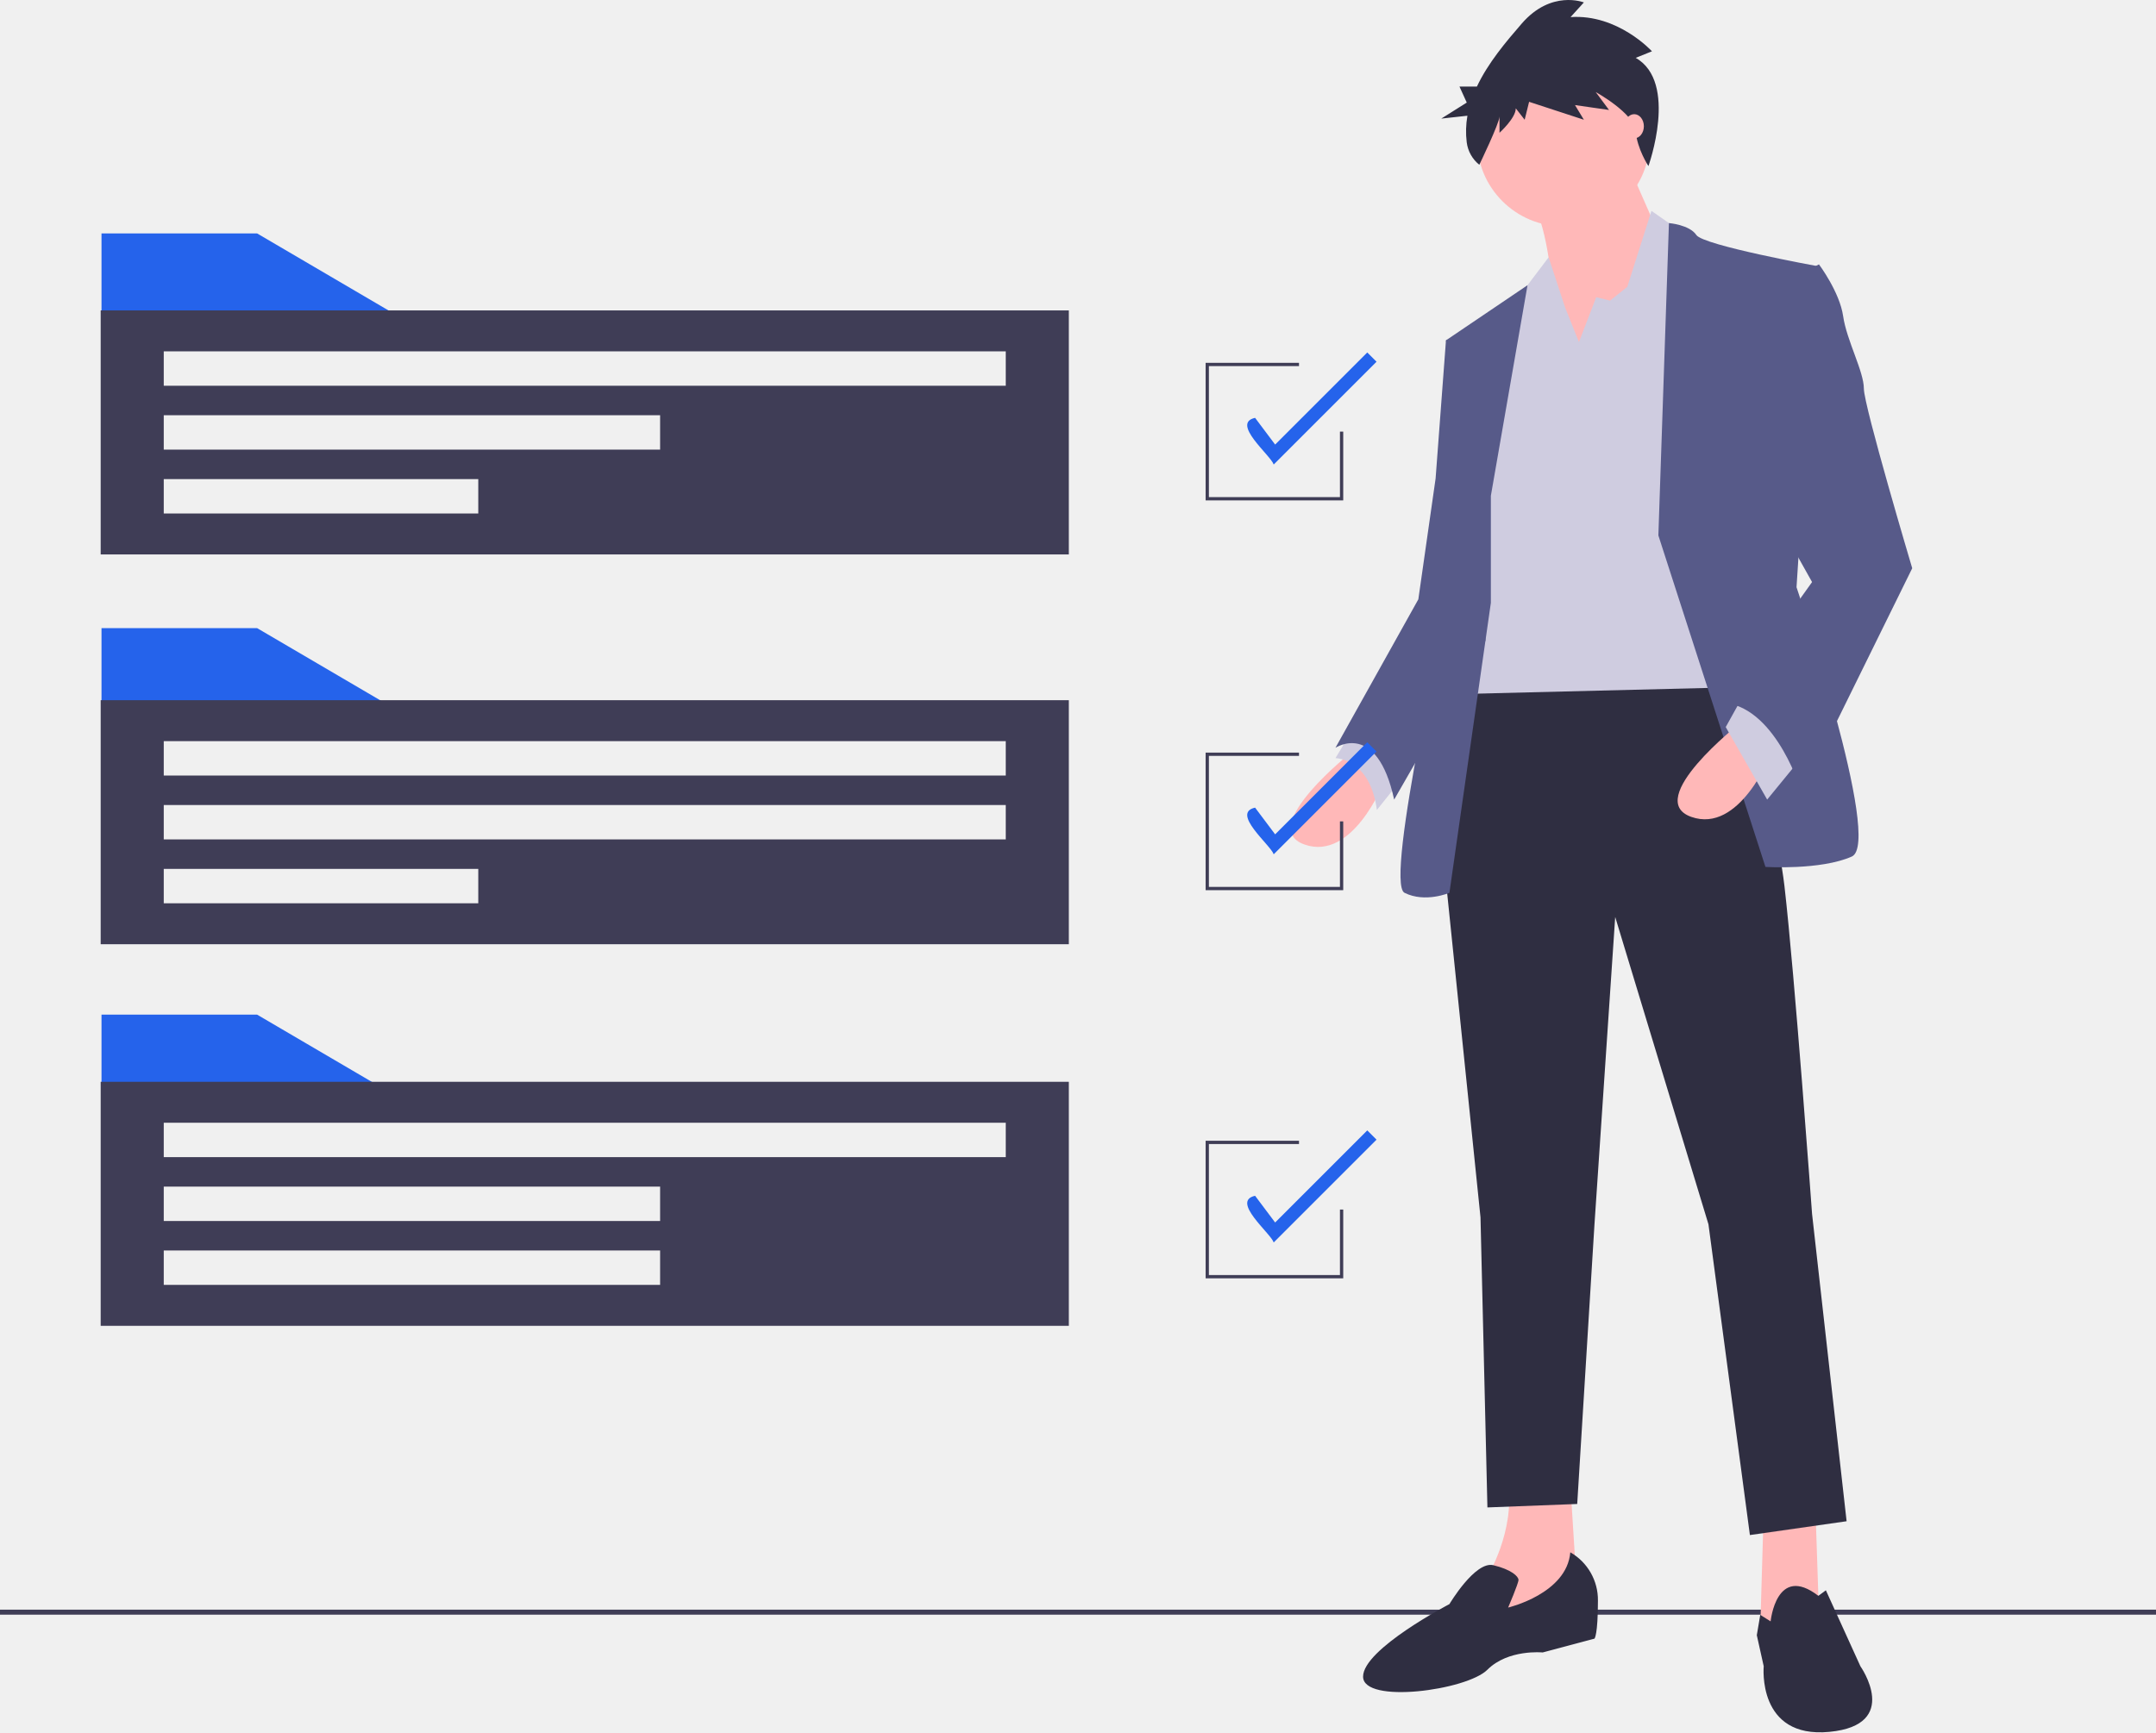
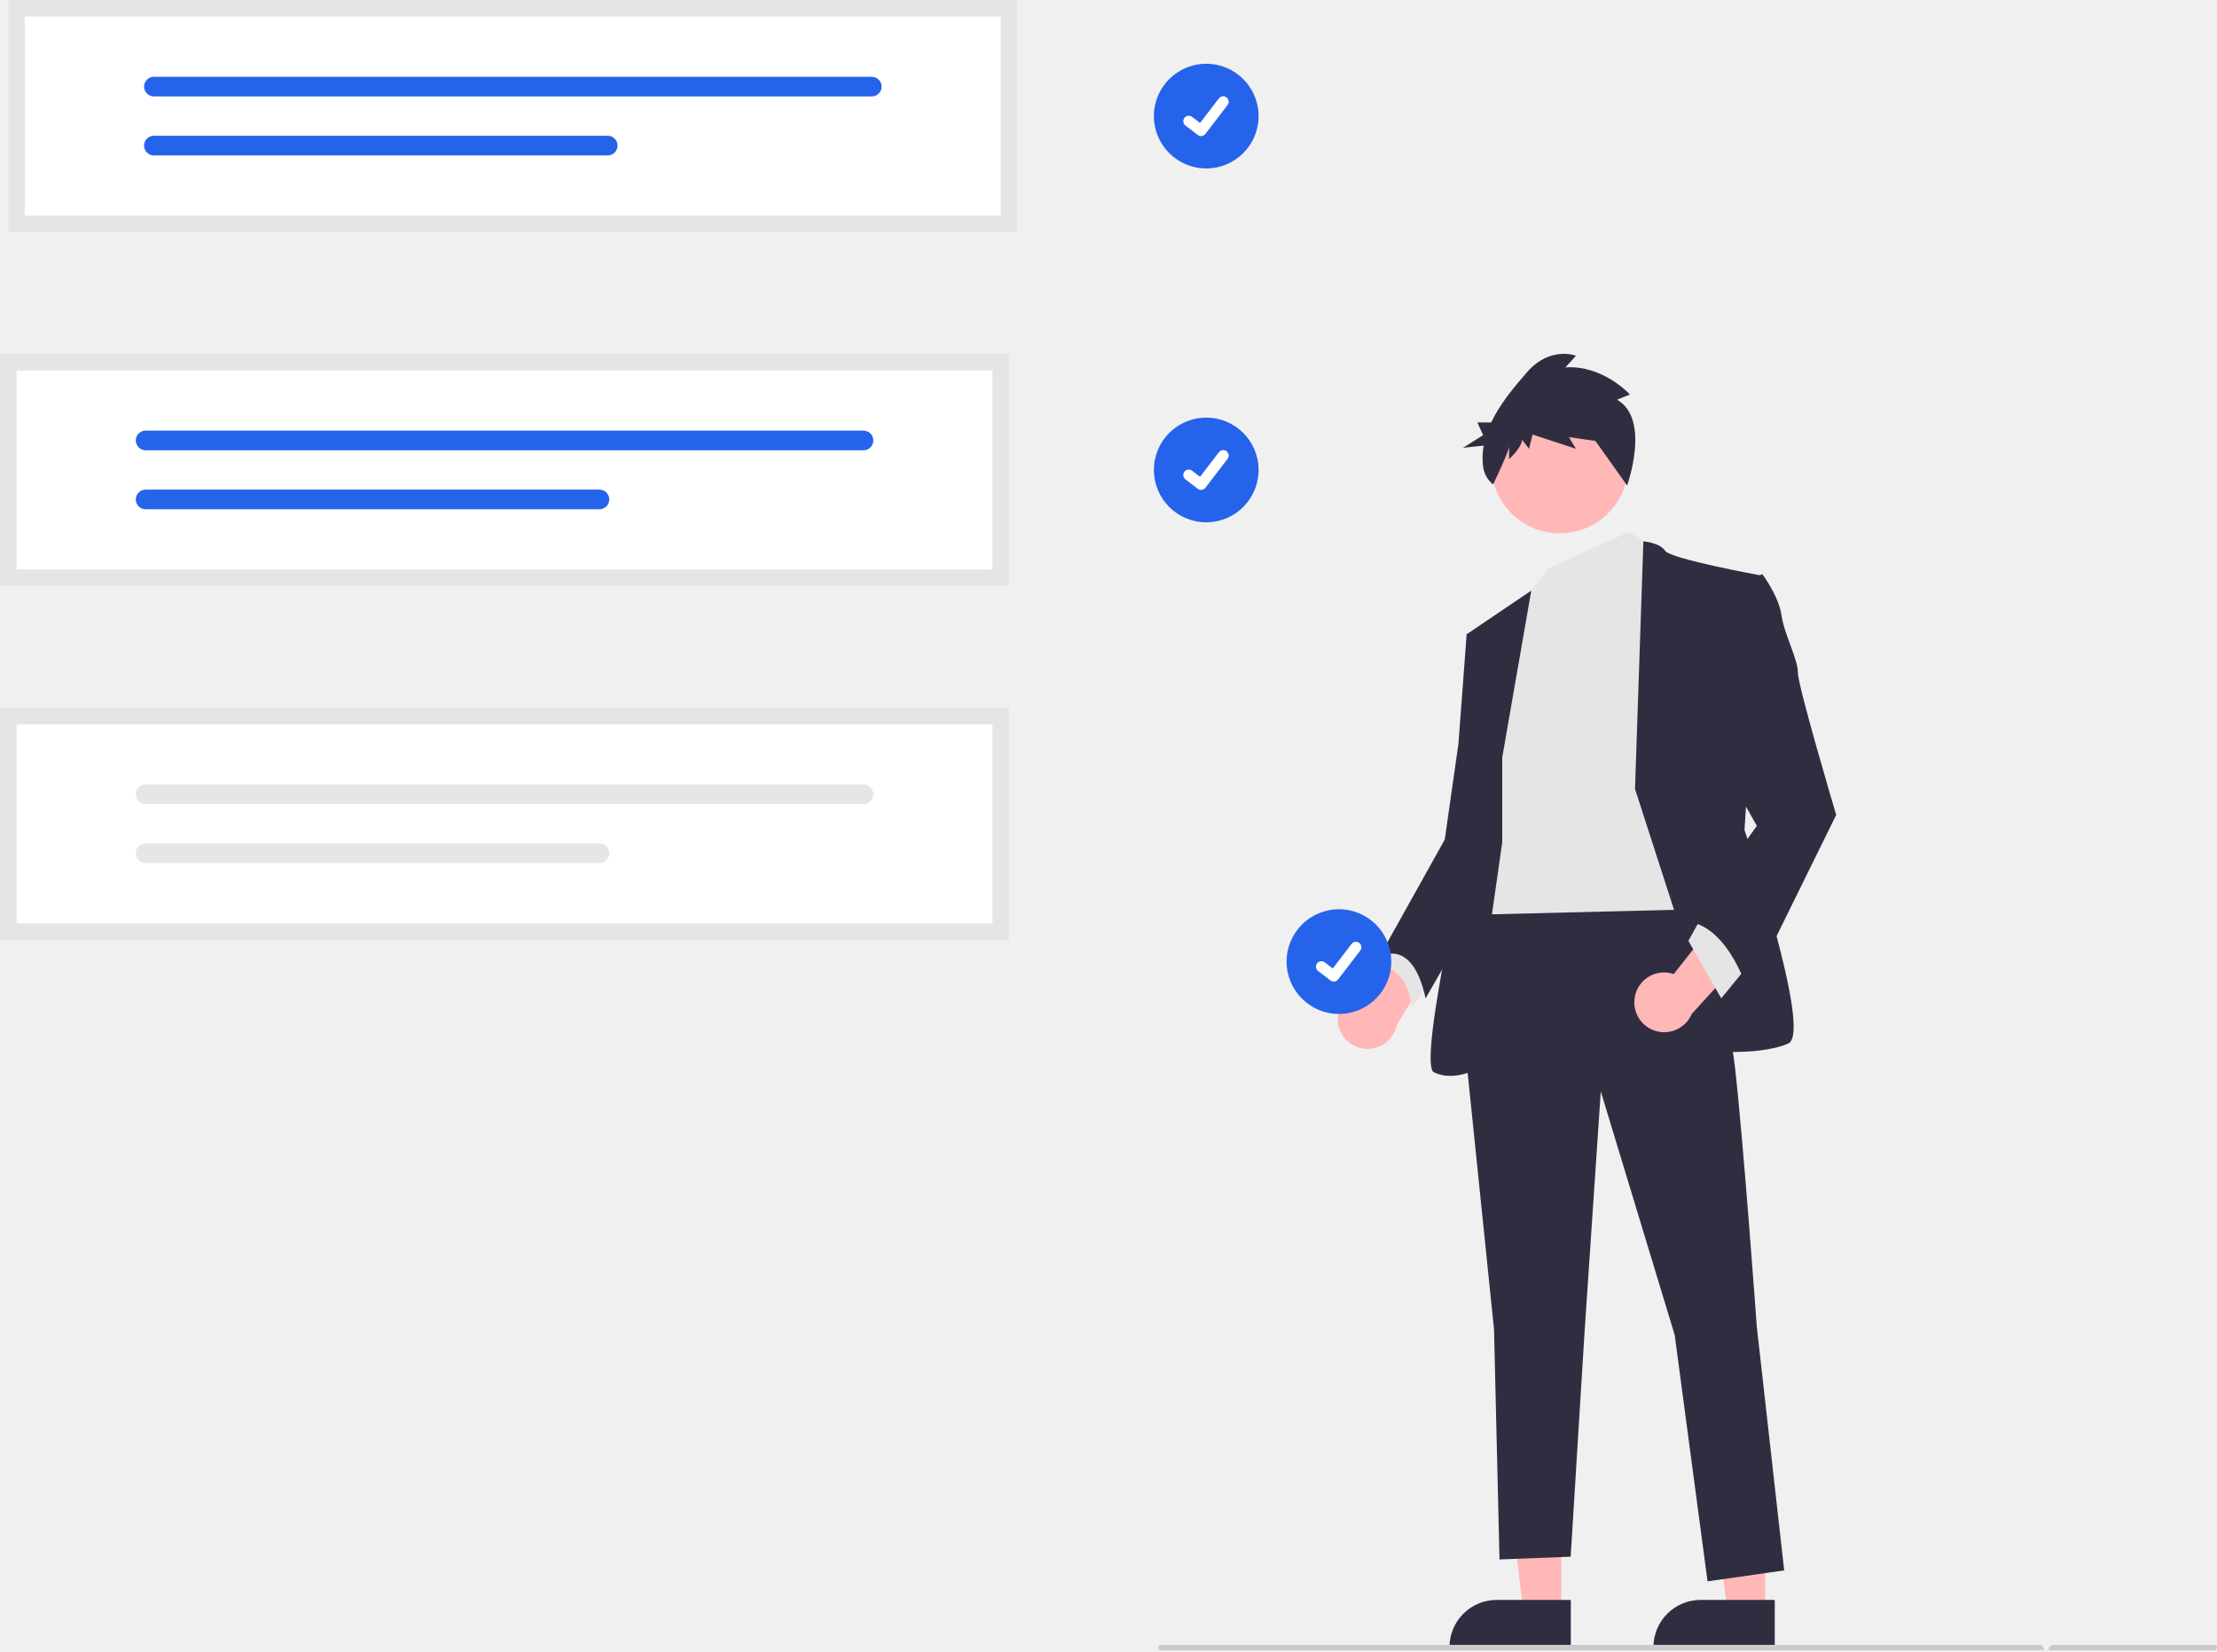
- <svg xmlns="http://www.w3.org/2000/svg" id="b3347a10-18dd-4c71-91c3-38a98340ba03" data-name="Layer 1" width="963.51" height="774.364" viewBox="0 0 963.51 774.364">
-   <rect y="719.526" width="963.51" height="2.241" fill="#3f3d56" />
-   <path d="M722.77,398.628s-43.217,33.956-21.609,41.674,35.5-27.783,35.5-27.783Z" transform="translate(-118.2452 -62.8178)" fill="#ffb8b8" />
-   <path d="M724.313,386.28l-9.261,15.435s15.435,0,18.522,23.152l12.348-15.435Z" transform="translate(-118.2452 -62.8178)" fill="#cfcce0" />
-   <polygon points="811.35 675.375 812.894 721.679 794.372 732.483 786.655 727.853 788.198 675.375 811.35 675.375" fill="#ffb8b8" />
-   <path d="M820.009,725.845l3.087,49.391-43.217,18.522,3.087-26.239s12.348-20.065,9.261-41.674Z" transform="translate(-118.2452 -62.8178)" fill="#ffb8b8" />
-   <path d="M886.378,353.868s24.696,64.826,29.326,104.956,12.348,146.63,12.348,146.63L943.487,742.823l-43.217,6.174L881.748,610.084,840.074,472.715l-9.261,137.369-7.717,125.021-40.13,1.543-3.087-129.652L762.9,441.846l9.261-78.717Z" transform="translate(-118.2452 -62.8178)" fill="#2f2e41" />
-   <path d="M909.53,787.584s2.532-25.923,21.331-11.418l3.365-2.473,15.435,33.956s18.522,26.239-13.891,29.326-29.326-29.326-29.326-29.326l-3.087-13.891,1.543-9.097Z" transform="translate(-118.2452 -62.8178)" fill="#2f2e41" />
-   <path d="M820.009,756.714a24.521,24.521,0,0,1,12.348,21.609c0,15.435-1.543,16.978-1.543,16.978L807.661,801.475s-15.435-1.543-24.696,7.717-55.565,15.435-55.565,3.087,38.587-32.413,38.587-32.413,11.459-19.352,19.621-17.393,11.249,5.046,11.249,6.589-4.63,12.348-4.63,12.348S818.465,775.236,820.009,756.714Z" transform="translate(-118.2452 -62.8178)" fill="#2f2e41" />
-   <circle cx="698.677" cy="62.616" r="38.587" fill="#ffb8b8" />
-   <path d="M845.476,135.466l16.978,38.587-46.304,66.369s-3.087-72.543-12.348-84.891S845.476,135.466,845.476,135.466Z" transform="translate(-118.2452 -62.8178)" fill="#ffb8b8" />
-   <polygon points="705.622 152.909 713.34 132.844 719.513 134.387 727.231 128.213 738.035 94.257 753.47 105.061 773.535 307.256 648.514 310.343 665.492 169.887 680.927 129.757 692.068 115.028 699.448 137.474 705.622 152.909" fill="#cfcce0" />
-   <path d="M859.367,302.161l4.723-139.62s9.168.707,12.255,5.337,54.022,13.891,54.022,13.891l-9.261,143.543s38.587,114.217,24.696,120.391-38.587,4.63-38.587,4.63Z" transform="translate(-118.2452 -62.8178)" fill="#575a89" />
-   <path d="M784.509,284.411l16.374-94.098-36.439,24.642,9.261,67.913-7.717,46.304S736.661,457.28,745.922,461.911s20.065,0,20.065,0l18.522-129.652Z" transform="translate(-118.2452 -62.8178)" fill="#575a89" />
-   <path d="M775.248,211.868l-10.804,3.087-4.63,61.739-7.717,54.022L715.053,397.085s18.522-12.348,26.239,23.152l40.796-71.026Z" transform="translate(-118.2452 -62.8178)" fill="#575a89" />
-   <path d="M895.639,386.28s-43.217,33.956-21.609,41.674,35.5-27.783,35.5-27.783Z" transform="translate(-118.2452 -62.8178)" fill="#ffb8b8" />
-   <polygon points="803.633 340.441 789.742 357.419 771.22 325.006 778.937 311.115 803.633 340.441" fill="#cfcce0" />
-   <path d="M918.791,187.172l12.348-6.174s9.261,12.348,10.804,23.152,9.261,24.696,9.261,32.413,21.609,80.261,21.609,80.261L923.422,417.15s-10.804-37.043-33.956-40.13L928.052,322.998,906.443,284.411Z" transform="translate(-118.2452 -62.8178)" fill="#575a89" />
-   <path d="M849.225,88.668l7.276-2.913S841.287,69.005,820.119,70.462l5.954-6.554s-14.553-5.826-27.783,9.467c-6.955,8.039-15.001,17.489-20.018,28.135h-7.793l3.252,7.161L762.349,115.832l11.684-1.286a40.018,40.018,0,0,0-.317,11.878,15.369,15.369,0,0,0,5.628,10.054h0s9.024-18.679,9.024-21.592v7.283s7.276-6.554,7.276-10.924l3.969,5.098,1.984-8.011,24.475,8.011-3.969-6.554,15.214,2.185-5.954-8.011s17.199,9.467,17.86,17.478c.661,8.011,5.696,15.602,5.696,15.602S868.408,99.592,849.225,88.668Z" transform="translate(-118.2452 -62.8178)" fill="#2f2e41" />
-   <ellipse cx="730.318" cy="56.442" rx="4.322" ry="5.402" fill="#ffb8b8" />
-   <polygon points="178.601 318.118 45.361 318.118 45.361 280.782 114.91 280.782 178.601 318.118" fill="#2563eb" />
-   <path d="M163.24,375.811V484.893H595.905V375.811ZM331.987,466.591H191.426V451.217H331.987ZM567.72,438.039h-376.294V422.665h376.294Zm0-28.551h-376.294V394.114h376.294Z" transform="translate(-118.2452 -62.8178)" fill="#3f3d56" />
-   <polygon points="178.601 141.685 45.361 141.685 45.361 104.348 114.91 104.348 178.601 141.685" fill="#2563eb" />
-   <path d="M163.24,201.574V310.655H595.905V201.574ZM331.987,292.353H191.426V276.979H331.987Zm81.262-28.551H191.426V248.428H413.249Zm154.471-28.551h-376.294V219.876h376.294Z" transform="translate(-118.2452 -62.8178)" fill="#3f3d56" />
-   <polygon points="178.601 490.891 45.361 490.891 45.361 453.555 114.91 453.555 178.601 490.891" fill="#2563eb" />
-   <path d="M163.24,546.388V655.47H595.905V546.388Zm250.009,90.779H191.426V621.793H413.249Zm0-28.551H191.426V593.242H413.249Zm154.471-28.551h-376.294V564.69h376.294Z" transform="translate(-118.2452 -62.8178)" fill="#3f3d56" />
-   <polygon points="600.285 223.679 538.789 223.679 538.789 162.183 580.519 162.183 580.519 163.647 540.254 163.647 540.254 222.215 598.821 222.215 598.821 192.931 600.285 192.931 600.285 223.679" fill="#3f3d56" />
-   <path d="M687.466,270.456c-1.421-4.196-19.242-18.46-8.322-20.857l8.955,11.941,41.172-41.171,4.141,4.141Z" transform="translate(-118.2452 -62.8178)" fill="#2563eb" />
-   <polygon points="600.285 397.916 538.789 397.916 538.789 336.42 580.519 336.42 580.519 337.885 540.254 337.885 540.254 396.452 598.821 396.452 598.821 367.168 600.285 367.168 600.285 397.916" fill="#3f3d56" />
-   <path d="M687.466,444.694c-1.421-4.196-19.242-18.46-8.322-20.857l8.955,11.941,41.172-41.171,4.141,4.141Z" transform="translate(-118.2452 -62.8178)" fill="#2563eb" />
-   <polygon points="600.285 571.421 538.789 571.421 538.789 509.926 580.519 509.926 580.519 511.39 540.254 511.39 540.254 569.957 598.821 569.957 598.821 540.673 600.285 540.673 600.285 571.421" fill="#3f3d56" />
-   <path d="M687.466,618.199c-1.421-4.196-19.242-18.46-8.322-20.857l8.955,11.941,41.172-41.171,4.141,4.141Z" transform="translate(-118.2452 -62.8178)" fill="#2563eb" />
+ <svg xmlns="http://www.w3.org/2000/svg" id="a644d002-dee1-4c60-b6d8-14071a55f848" data-name="Layer 1" width="801.921" height="597.457" viewBox="0 0 801.921 597.457">
+   <circle id="a21b076b-2a02-49a5-bb32-17a8ec3aa4f0" data-name="Ellipse 44" cx="436.314" cy="42" r="18.934" fill="#2563eb" />
+   <path id="e6e13b85-c0f0-465c-a6f6-5f502d6349d1" data-name="Path 395" d="M633.477,200.494a1.964,1.964,0,0,1-1.181-.393l-.021-.016-4.45-3.404A1.977,1.977,0,0,1,630.231,193.543l2.882,2.21,6.811-8.885a1.977,1.977,0,0,1,2.771-.366l.001 0-.042.059.043-.059a1.979,1.979,0,0,1,.366,2.772l-8.011,10.447a1.978,1.978,0,0,1-1.573.771Z" transform="translate(-199.0394 -151.2713)" fill="#fff" />
+   <circle id="a589868e-34c5-408c-9ae2-7552629e8089" data-name="Ellipse 44" cx="436.314" cy="170" r="18.934" fill="#2563eb" />
+   <path id="e165961b-e395-421d-ab84-b3c9bf16c3b4" data-name="Path 395" d="M633.477,328.494a1.964,1.964,0,0,1-1.181-.393l-.021-.016-4.45-3.404A1.977,1.977,0,1,1,630.231,321.543l2.882,2.21,6.811-8.885a1.977,1.977,0,0,1,2.771-.366l.001 0-.042.059.043-.059a1.979,1.979,0,0,1,.366,2.772l-8.011,10.447a1.978,1.978,0,0,1-1.573.771Z" transform="translate(-199.0394 -151.2713)" fill="#fff" />
+   <path d="M682.904,520.23a10.746,10.746,0,0,1,12.209-11.065l17.341-34.022,9.799,17.256-17.97,29.663a10.804,10.804,0,0,1-21.379-1.831Z" transform="translate(-199.0394 -151.2713)" fill="#ffb7b7" />
+   <polygon points="564.71 583.194 551.101 583.193 544.627 530.702 564.712 530.703 564.71 583.194" fill="#ffb7b7" />
+   <path d="M767.22,747.657l-43.88-.002v-.555a17.08,17.08,0,0,1,17.08-17.079h.001l26.801.001Z" transform="translate(-199.0394 -151.2713)" fill="#2f2e41" />
+   <polygon points="638.483 583.194 624.874 583.193 618.4 530.702 638.485 530.703 638.483 583.194" fill="#ffb7b7" />
+   <path d="M840.993,747.657l-43.881-.002v-.555a17.08,17.08,0,0,1,17.08-17.079h.001l26.801.001Z" transform="translate(-199.0394 -151.2713)" fill="#2f2e41" />
+   <path d="M703.806,490.62l-5.941,9.902s9.902,0,11.882,14.852l7.921-9.902Z" transform="translate(-199.0394 -151.2713)" fill="#e5e5e5" />
+   <path d="M807.772,469.827s15.842,41.586,18.813,67.33,7.921,94.064,7.921,94.064l9.902,88.123-27.724,3.961-11.882-89.113-26.734-88.123-5.941,88.123-4.951,80.202-25.744.99-1.98-83.173-10.892-105.946,5.941-50.498Z" transform="translate(-199.0394 -151.2713)" fill="#2f2e41" />
+   <circle cx="564.176" cy="168.164" r="24.754" fill="#ffb7b7" />
+   <polygon points="589.424 192.312 599.326 199.242 612.198 328.952 531.996 330.932 542.888 240.829 552.789 215.085 559.936 205.636 589.424 192.312" fill="#e5e5e5" />
+   <path d="M790.444,436.657l3.03-89.567s5.882.454,7.862,3.424,34.655,8.911,34.655,8.911l-5.941,92.084s24.754,73.271,15.842,77.232-24.754,2.97-24.754,2.97Z" transform="translate(-199.0394 -151.2713)" fill="#2f2e41" />
+   <path d="M742.422,425.27l10.504-60.365L729.55,380.713,735.491,424.28l-4.951,29.704s-18.813,82.182-12.872,85.153,12.872,0,12.872,0L742.422,455.965Z" transform="translate(-199.0394 -151.2713)" fill="#2f2e41" />
+   <path d="M736.481,378.733,729.55,380.713l-2.97,39.606-4.951,34.655L697.865,497.551s11.882-7.921,16.833,14.852l26.171-45.564Z" transform="translate(-199.0394 -151.2713)" fill="#2f2e41" />
+   <path d="M783.938,295.851l4.668-1.869s-9.76-10.745-23.339-9.811l3.819-4.205s-9.336-3.737-17.823,6.073c-4.462,5.157-9.623,11.22-12.841,18.049h-4.999l2.086,4.594-7.302,4.594,7.495-.825a25.672,25.672,0,0,0-.203,7.62,9.859,9.859,0,0,0,3.61,6.45h0s5.789-11.983,5.789-13.851v4.672s4.668-4.205,4.668-7.008l2.546,3.27,1.273-5.139,15.701,5.139-2.546-4.205,9.76,1.402-3.819-5.139,15.111,21.221S796.244,302.858,783.938,295.851Z" transform="translate(-199.0394 -151.2713)" fill="#2f2e41" />
+   <path d="M790.339,512.11a10.746,10.746,0,0,1,14.125-8.485l23.616-30.009,6.262,18.83-23.386,25.61a10.804,10.804,0,0,1-20.617-5.946Z" transform="translate(-199.0394 -151.2713)" fill="#ffb7b7" />
+   <polygon points="631.506 350.24 622.595 361.132 610.713 340.339 615.663 331.428 631.506 350.24" fill="#e5e5e5" />
+   <path d="M828.565,362.891l7.921-3.961s5.941,7.921,6.931,14.852,5.941,15.842,5.941,20.793,13.862,51.488,13.862,51.488L831.535,510.423s-6.931-23.764-21.783-25.744l24.754-34.655-13.862-24.754Z" transform="translate(-199.0394 -151.2713)" fill="#2f2e41" />
+   <path d="M999.961,748.267h-381a1,1,0,0,1,0-2h381a1,1,0,0,1,0,2Z" transform="translate(-199.0394 -151.2713)" fill="#cbcbcb" />
+   <path d="M564.039,363.271h-365v-84h365Z" transform="translate(-199.0394 -151.2713)" fill="#fff" />
+   <path d="M251.717,307.046a3.556,3.556,0,0,0,0,7.113H511.377a3.556,3.556,0,0,0,0-7.113Z" transform="translate(-199.0394 -151.2713)" fill="#2563eb" />
+   <path d="M251.717,328.384a3.556,3.556,0,0,0-.015,7.113H415.862a3.556,3.556,0,1,0,0-7.113Z" transform="translate(-199.0394 -151.2713)" fill="#2563eb" />
+   <path d="M564.039,363.271h-365v-84h365Zm-359-6h353v-72h-353Z" transform="translate(-199.0394 -151.2713)" fill="#e5e5e5" />
+   <path d="M564.039,491.271h-365v-84h365Z" transform="translate(-199.0394 -151.2713)" fill="#fff" />
+   <path d="M251.717,435.046a3.556,3.556,0,0,0,0,7.113H511.377a3.556,3.556,0,0,0,0-7.113Z" transform="translate(-199.0394 -151.2713)" fill="#e6e6e6" />
+   <path d="M251.717,456.384a3.556,3.556,0,0,0-.015,7.113H415.862a3.556,3.556,0,1,0,0-7.113Z" transform="translate(-199.0394 -151.2713)" fill="#e6e6e6" />
+   <path d="M564.039,491.271h-365v-84h365Zm-359-6h353v-72h-353Z" transform="translate(-199.0394 -151.2713)" fill="#e5e5e5" />
+   <path d="M567.039,235.271h-365v-84h365Z" transform="translate(-199.0394 -151.2713)" fill="#fff" />
+   <path d="M254.717,179.046a3.556,3.556,0,0,0,0,7.113H514.377a3.556,3.556,0,0,0,0-7.113Z" transform="translate(-199.0394 -151.2713)" fill="#2563eb" />
+   <path d="M254.717,200.384a3.556,3.556,0,0,0-.015,7.113H418.862a3.556,3.556,0,1,0,0-7.113Z" transform="translate(-199.0394 -151.2713)" fill="#2563eb" />
+   <path d="M567.039,235.271h-365v-84h365Zm-359-6h353v-72h-353Z" transform="translate(-199.0394 -151.2713)" fill="#e5e5e5" />
+   <path d="M938.287,748.729v-72.34S966.479,727.675,938.287,748.729Z" transform="translate(-199.0394 -151.2713)" fill="#f1f1f1" />
+   <path d="M940.029,748.716l-53.29-48.921S943.584,713.71,940.029,748.716Z" transform="translate(-199.0394 -151.2713)" fill="#f1f1f1" />
+   <circle id="b5ebad9a-150e-4d35-a0fa-e0e6655123db" data-name="Ellipse 44" cx="484.314" cy="347.846" r="18.934" fill="#2563eb" />
+   <path id="a3d97315-c3ee-404f-9bfd-8b2853817976" data-name="Path 395" d="M681.477,506.34a1.964,1.964,0,0,1-1.181-.393l-.021-.016-4.45-3.404a1.977,1.977,0,1,1,2.406-3.139l2.882,2.21,6.811-8.885a1.977,1.977,0,0,1,2.771-.366l.001 0-.042.059.043-.059a1.979,1.979,0,0,1,.366,2.772l-8.011,10.447a1.978,1.978,0,0,1-1.573.771Z" transform="translate(-199.0394 -151.2713)" fill="#fff" />
</svg>
